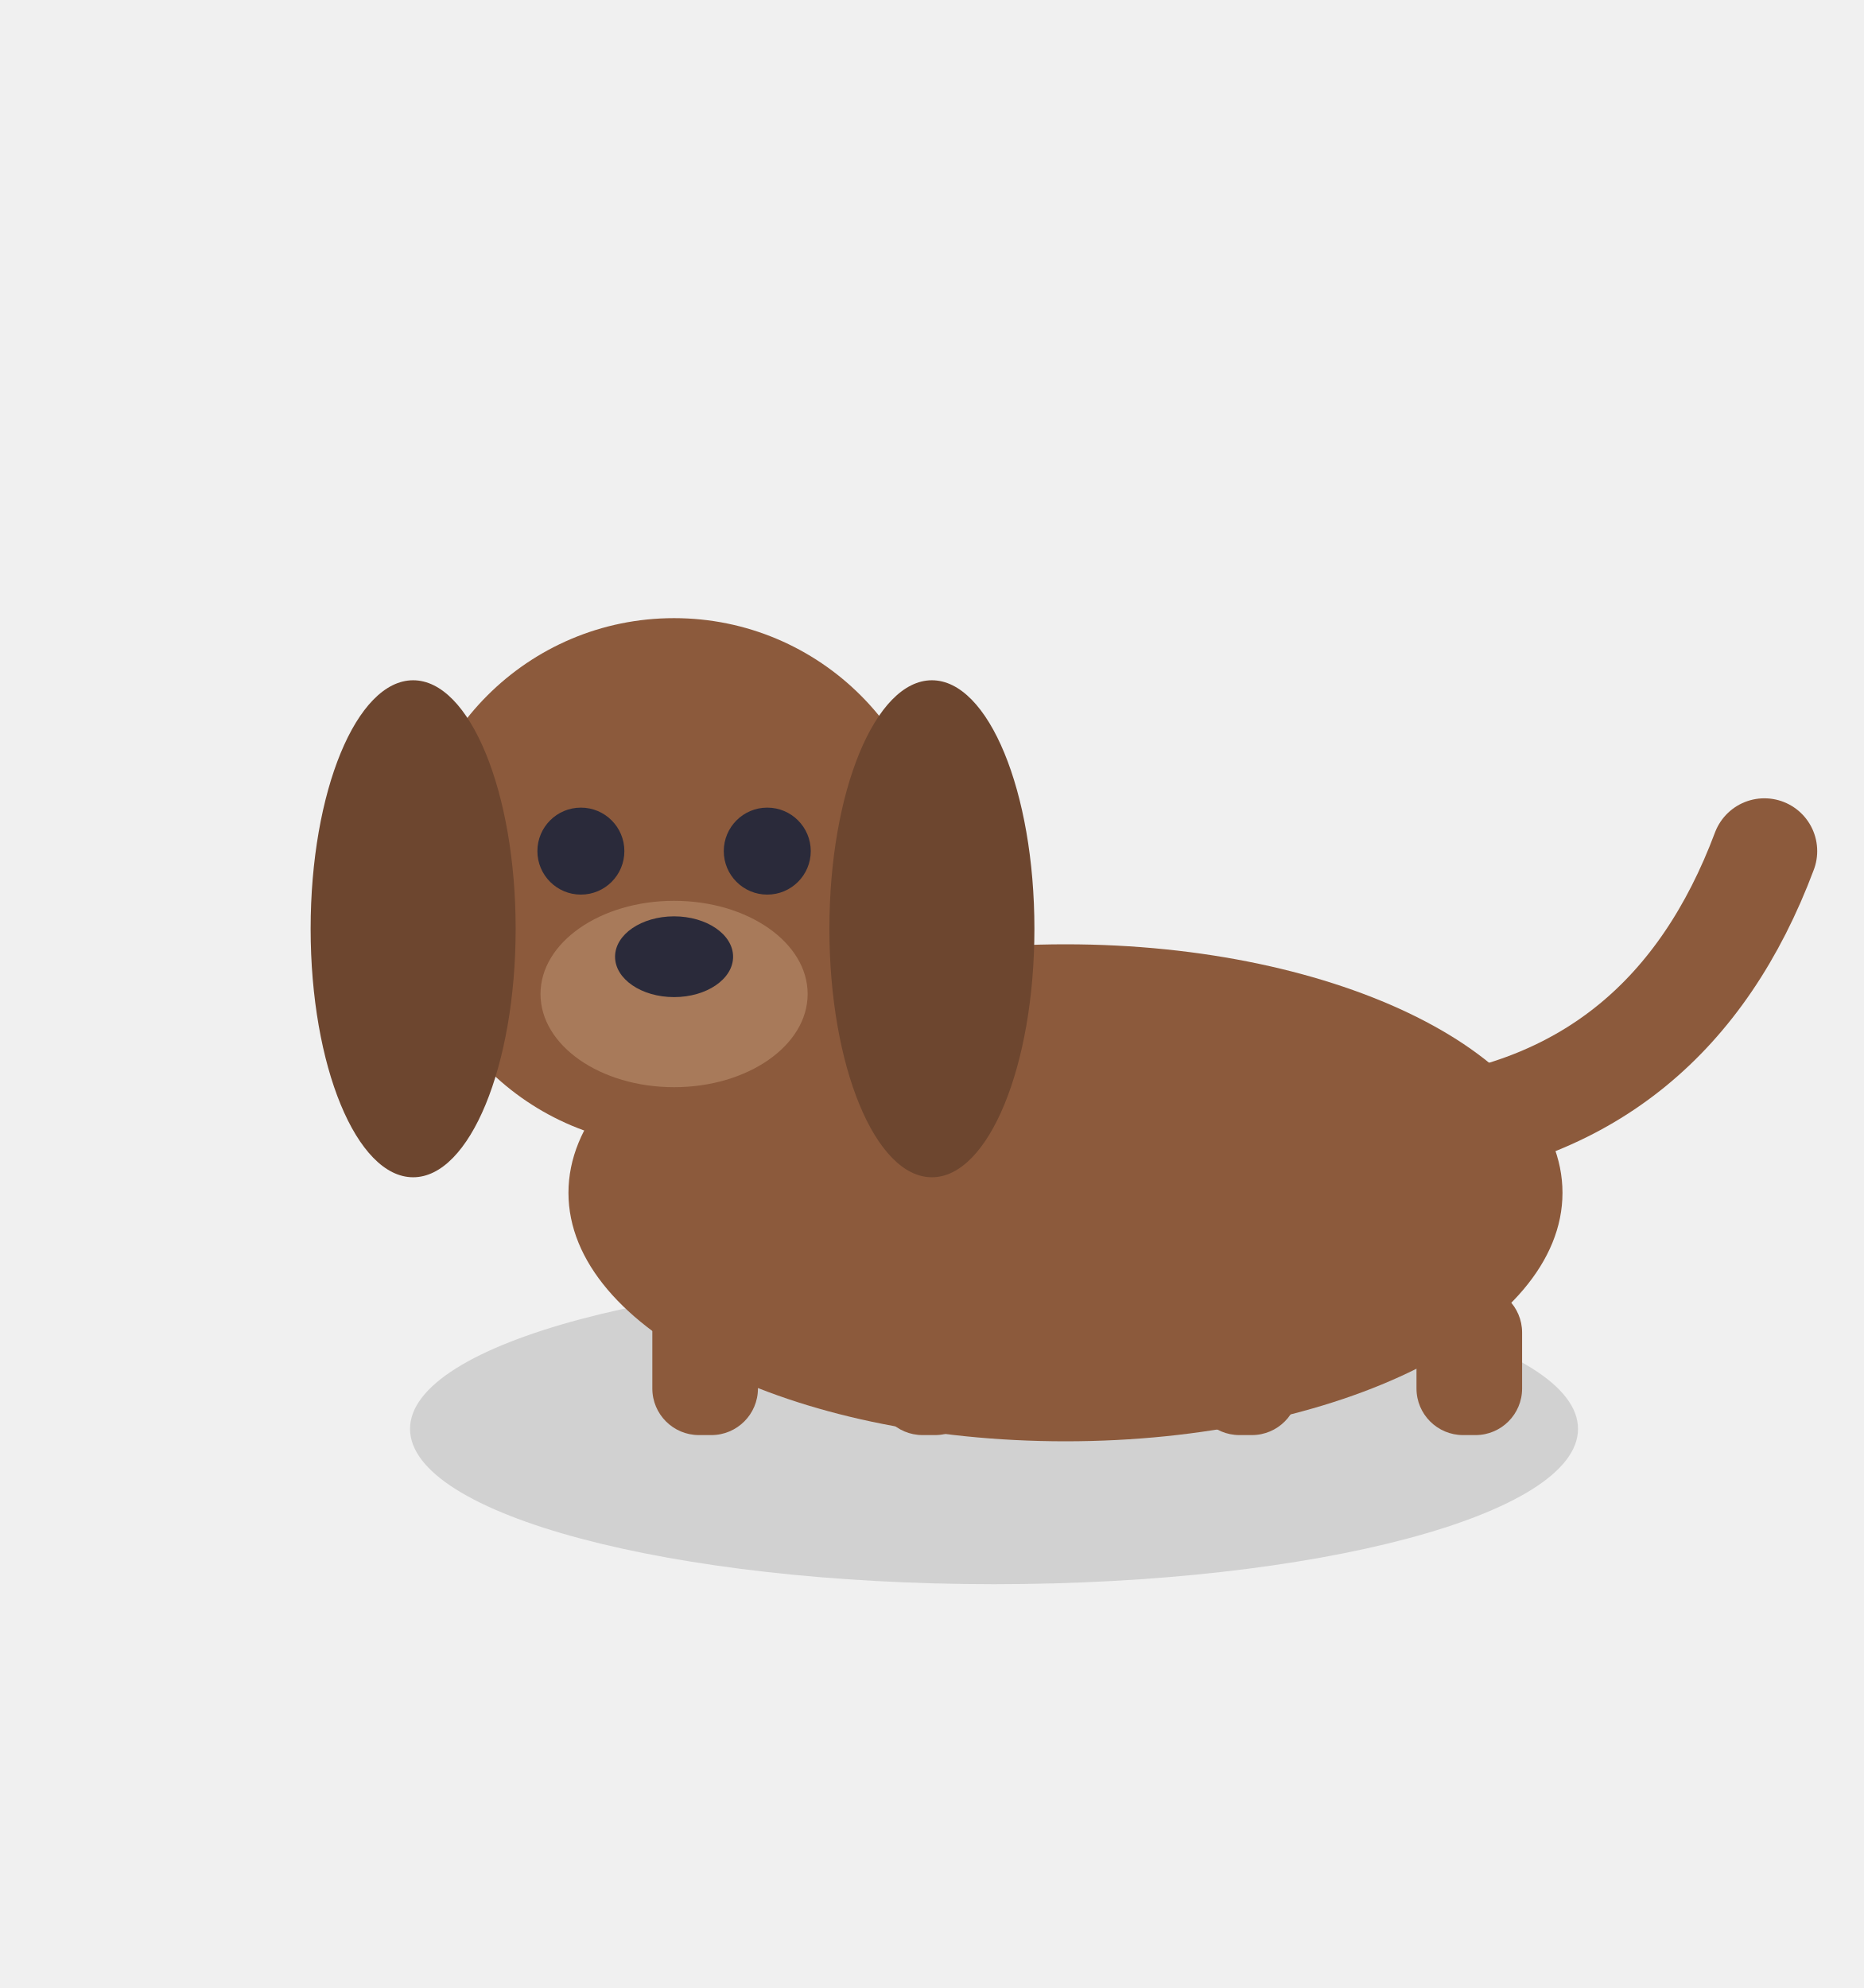
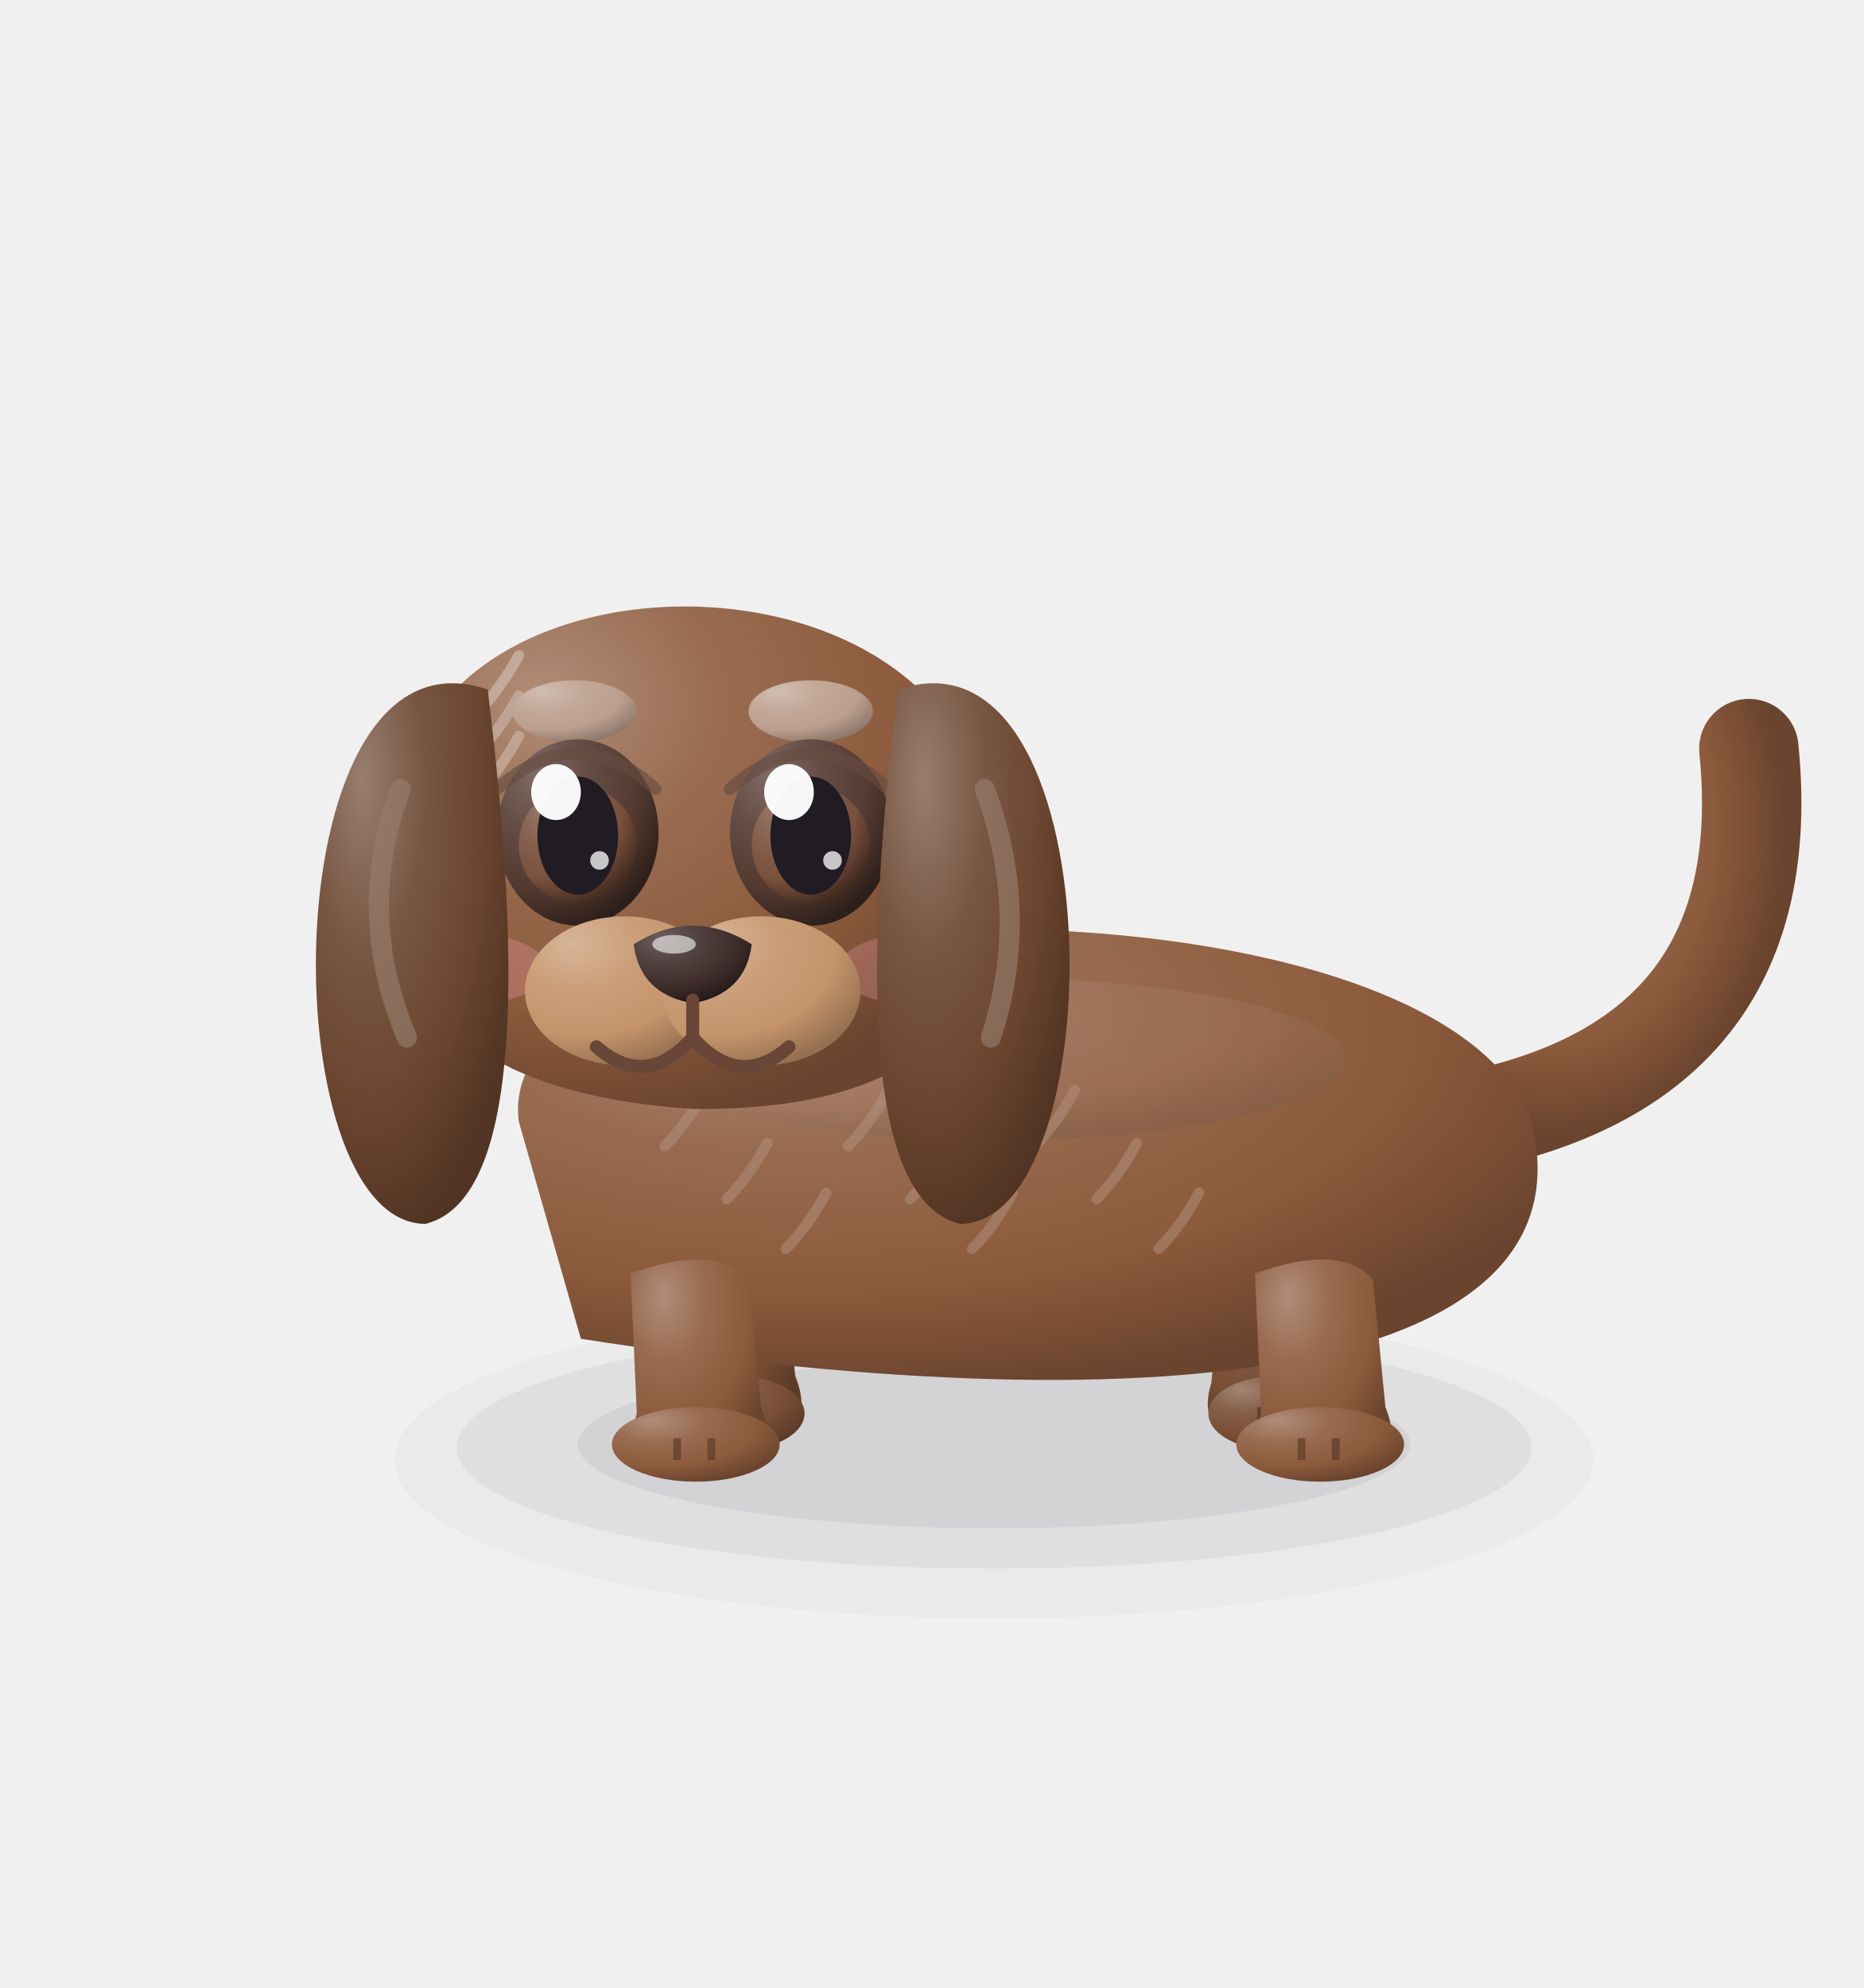
<svg xmlns="http://www.w3.org/2000/svg" viewBox="170 136 60 64" aria-hidden="true">
-   <ellipse cx="202" cy="182" rx="18.8" ry="5" fill="rgba(0,0,0,.13)" />
-   <path d="M215.8 172.4q8-1 11-9" stroke="#8C5A3C" stroke-width="3.4" fill="none" stroke-linecap="round" />
-   <rect x="191" y="177.4" width="3.4" height="4.8" rx="1.5" fill="#8C5A3C" />
-   <rect x="198.2" y="177.4" width="3.4" height="4.8" rx="1.5" fill="#8C5A3C" />
-   <rect x="208.4" y="177.4" width="3.4" height="4.8" rx="1.5" fill="#8C5A3C" />
-   <rect x="215.6" y="177.4" width="3.4" height="4.8" rx="1.5" fill="#8C5A3C" />
-   <ellipse cx="204.3" cy="174.4" rx="16" ry="8" fill="#8C5A3C" />
-   <circle cx="191.7" cy="164.4" r="8.5" fill="#8C5A3C" />
-   <ellipse cx="191.7" cy="168" rx="4.3" ry="3" fill="#A87A5A" />
-   <circle cx="188.7" cy="163.4" r="1.4" fill="#2a2a3a" />
-   <circle cx="194.7" cy="163.4" r="1.4" fill="#2a2a3a" />
-   <ellipse cx="191.7" cy="166.8" rx="1.9" ry="1.3" fill="#2a2a3a" />
-   <ellipse cx="183.3" cy="165.9" rx="3.3" ry="8" fill="#6d462f" />
-   <ellipse cx="200" cy="165.9" rx="3.3" ry="8" fill="#6d462f" />
+   <defs>
+     <radialGradient id="op7g0" cx="30%" cy="22%" r="82%" fx="24%" fy="18%">
+       <stop offset="0" stop-color="#b08d78" />
+       <stop offset=".36" stop-color="#986b50" />
+       <stop offset=".72" stop-color="#8C5A3C" />
+       <stop offset="1" stop-color="#6a442e" />
+     </radialGradient>
+     <radialGradient id="op7g1" cx="30%" cy="22%" r="82%" fx="24%" fy="18%">
+       <stop offset="0" stop-color="#987e6f" />
+       <stop offset=".36" stop-color="#795743" />
+       <stop offset=".72" stop-color="#6a442e" />
+       <stop offset="1" stop-color="#513423" />
+     </radialGradient>
+     <radialGradient id="op7g2" cx="30%" cy="22%" r="82%" fx="24%" fy="18%">
+       <stop offset="0" stop-color="#a28473" />
+       <stop offset=".36" stop-color="#865f48" />
+       <stop offset=".72" stop-color="#784d34" />
+       <stop offset="1" stop-color="#5b3b28" />
+     </radialGradient>
+     <radialGradient id="op7g3" cx="30%" cy="22%" r="82%" fx="24%" fy="18%">
+       <stop offset="0" stop-color="#bfa392" />
+       <stop offset=".36" stop-color="#ab8671" />
+       <stop offset=".72" stop-color="#a27961" />
+       <stop offset="1" stop-color="#7b5c4a" />
+     </radialGradient>
+     <radialGradient id="op7g4" cx="30%" cy="22%" r="82%" fx="24%" fy="18%">
+       <stop offset="0" stop-color="#d1bdb1" />
+       <stop offset=".36" stop-color="#c3a999" />
+       <stop offset=".72" stop-color="#bc9f8e" />
+       <stop offset="1" stop-color="#8f796c" />
+     </radialGradient>
+     <radialGradient id="op7g5" cx="30%" cy="22%" r="82%" fx="24%" fy="18%">
+       <stop offset="0" stop-color="#7f6b65" />
+       <stop offset=".36" stop-color="#654e46" />
+       <stop offset=".72" stop-color="#543a31" />
+       <stop offset="1" stop-color="#2d1f1a" />
+     </radialGradient>
+     <radialGradient id="op7g6" cx="30%" cy="22%" r="82%" fx="24%" fy="18%">
+       <stop offset="0" stop-color="#9b7c6c" />
+       <stop offset=".36" stop-color="#86624f" />
+       <stop offset=".72" stop-color="#79503b" />
+       <stop offset="1" stop-color="#412b20" />
+     </radialGradient>
+     <radialGradient id="op7g7" cx="30%" cy="22%" r="82%" fx="24%" fy="18%">
+       <stop offset="0" stop-color="#d7b599" />
+       <stop offset=".36" stop-color="#cb9f7a" />
+       <stop offset=".72" stop-color="#c5946b" />
+       <stop offset="1" stop-color="#967051" />
+     </radialGradient>
+     <radialGradient id="op7g8" cx="30%" cy="22%" r="82%" fx="24%" fy="18%">
+       <stop offset="0" stop-color="#6e615f" />
+       <stop offset=".36" stop-color="#51413f" />
+       <stop offset=".72" stop-color="#3e2c2a" />
+       <stop offset="1" stop-color="#211817" />
+     </radialGradient>
+   </defs>
+   <ellipse cx="202" cy="183" rx="19.3" ry="5.1" fill="#443348" opacity=".035" />
+   <ellipse cx="202" cy="182.6" rx="17.3" ry="3.9" fill="#443348" opacity=".06" />
+   <ellipse cx="202" cy="182.5" rx="13.4" ry="2.7" fill="#443348" opacity=".08" />
+   <path d="M217.3 172.1q10-2 9-12" fill="none" stroke="url(#op7g0)" stroke-width="3.2" stroke-linecap="round" />
+   <path d="M192 176q2.4 -1 3.2 .2l.4 4.1q.8 2-1.6 2h-1.3q-1.6-.2-1.1-1.8z" fill="url(#op7g2)" />
+   <ellipse cx="193.7" cy="181.5" rx="2.2" ry="1.2" fill="url(#op7g2)" />
+   <path d="M193.2 181.3v.7m1.1-.7v.7" fill="none" stroke="#503423" stroke-width=".25" opacity=".7" />
+   <path d="M209.4 176q2.4 -1 3.2 .2l.4 4.1q.8 2-1.6 2h-1.3q-1.6-.2-1.1-1.8z" fill="url(#op7g2)" />
+   <ellipse cx="211.1" cy="181.5" rx="2.2" ry="1.2" fill="url(#op7g2)" />
+   <path d="M210.6 181.3v.7m1.1-.7v.7" fill="none" stroke="#503423" stroke-width=".25" opacity=".7" />
+   <path d="M186.7 172.1C185.7 164.1 216.3 163.6 219.3 172.1C221.3 180.1 208 182.1 188.7 179.1Z" fill="url(#op7g0)" />
+   <ellipse cx="202" cy="170.1" rx="11.3" ry="2.6" fill="url(#op7g3)" opacity=".38" />
+   <path d="M190.3 177q2.8 -1 3.8 .2l.4 4.1q.8 2-1.6 2h-1.3q-1.6-.2-1.1-1.8z" fill="url(#op7g0)" />
+   <ellipse cx="192.4" cy="182.5" rx="2.7" ry="1.2" fill="url(#op7g0)" />
+   <path d="M191.8 182.3v.7m1.1-.7v.7" fill="none" stroke="#5e3c28" stroke-width=".25" opacity=".7" />
+   <path d="M210.4 177q2.8 -1 3.8 .2l.4 4.1q.8 2-1.6 2h-1.3q-1.6-.2-1.1-1.8z" fill="url(#op7g0)" />
+   <ellipse cx="212.5" cy="182.5" rx="2.7" ry="1.2" fill="url(#op7g0)" />
+   <path d="M211.9 182.3v.7m1.1-.7v.7" fill="none" stroke="#5e3c28" stroke-width=".25" opacity=".7" />
+   <path d="M192.7 171.1q-.6 1.1-1.3 1.8" fill="none" stroke="#b59582" stroke-width=".34" stroke-linecap="round" opacity=".48" />
+   <path d="M206.6 172.8q-.6 1.1-1.3 1.8" fill="none" stroke="#b59582" stroke-width=".34" stroke-linecap="round" opacity=".48" />
+   <path d="M202.6 174.4q-.6 1.1-1.3 1.8" fill="none" stroke="#b59582" stroke-width=".34" stroke-linecap="round" opacity=".48" />
+   <path d="M198.6 171.1q-.6 1.1-1.3 1.8" fill="none" stroke="#b59582" stroke-width=".34" stroke-linecap="round" opacity=".48" />
+   <path d="M194.7 172.8q-.6 1.1-1.3 1.8" fill="none" stroke="#b59582" stroke-width=".34" stroke-linecap="round" opacity=".48" />
+   <path d="M208.6 174.4q-.6 1.1-1.3 1.8" fill="none" stroke="#b59582" stroke-width=".34" stroke-linecap="round" opacity=".48" />
+   <path d="M204.6 171.1q-.6 1.1-1.3 1.8" fill="none" stroke="#b59582" stroke-width=".34" stroke-linecap="round" opacity=".48" />
+   <path d="M200.6 172.8q-.6 1.1-1.3 1.8" fill="none" stroke="#b59582" stroke-width=".34" stroke-linecap="round" opacity=".48" />
+   <path d="M196.6 174.4q-.6 1.1-1.3 1.8" fill="none" stroke="#b59582" stroke-width=".34" stroke-linecap="round" opacity=".48" />
+   <path d="M182.9 163.4C181.9 153 201.8 152.8 201.8 163.4Q202.8 171.8 192.3 171.7Q181.9 171 182.9 163.4Z" fill="url(#op7g0)" />
+   <path d="M186.7 157.1q-.6 1.1-1.3 1.8" fill="none" stroke="#c8b0a1" stroke-width=".34" stroke-linecap="round" opacity=".48" />
+   <path d="M186.7 158.4q-.6 1.1-1.3 1.8" fill="none" stroke="#c8b0a1" stroke-width=".34" stroke-linecap="round" opacity=".48" />
+   <path d="M186.7 159.7q-.6 1.1-1.3 1.8" fill="none" stroke="#c8b0a1" stroke-width=".34" stroke-linecap="round" opacity=".48" />
+   <path d="M186.7 157.1q-.6 1.1-1.3 1.8" fill="none" stroke="#c8b0a1" stroke-width=".34" stroke-linecap="round" opacity=".48" />
+   <path d="M186.7 158.4q-.6 1.1-1.3 1.8" fill="none" stroke="#c8b0a1" stroke-width=".34" stroke-linecap="round" opacity=".48" />
+   <path d="M186.7 159.7q-.6 1.1-1.3 1.8" fill="none" stroke="#c8b0a1" stroke-width=".34" stroke-linecap="round" opacity=".48" />
+   <path d="M186.7 157.1q-.6 1.1-1.3 1.8" fill="none" stroke="#c8b0a1" stroke-width=".34" stroke-linecap="round" opacity=".48" />
+   <ellipse cx="185.4" cy="167.2" rx="2.2" ry="1.1" fill="#ec99a4" opacity=".32" />
+   <ellipse cx="199.2" cy="167.2" rx="2.2" ry="1.1" fill="#ec99a4" opacity=".3" />
+   <ellipse cx="188.5" cy="158.9" rx="2" ry="1" fill="url(#op7g4)" />
+   <ellipse cx="196.1" cy="158.9" rx="2" ry="1" fill="url(#op7g4)" />
+   <ellipse cx="188.6" cy="162.8" rx="2.6" ry="3" fill="url(#op7g5)" />
+   <ellipse cx="188.6" cy="163.2" rx="1.9" ry="1.9" fill="url(#op7g6)" />
+   <ellipse cx="188.6" cy="162.9" rx="1.3" ry="1.9" fill="#211b23" />
+   <ellipse cx="187.9" cy="161.5" rx="0.8" ry="0.9" fill="#fff" opacity=".96" />
+   <circle cx="189.3" cy="163.7" r="0.3" fill="#fff" opacity=".75" />
+   <path d="M186 161.4q2.6 -2.3 5.1 0" fill="none" stroke="#654a40" stroke-width="0.4" stroke-linecap="round" opacity=".62" />
+   <ellipse cx="196.1" cy="162.8" rx="2.6" ry="3" fill="url(#op7g5)" />
+   <ellipse cx="196.1" cy="163.2" rx="1.9" ry="1.9" fill="url(#op7g6)" />
+   <ellipse cx="196.1" cy="162.9" rx="1.3" ry="1.9" fill="#211b23" />
+   <ellipse cx="195.4" cy="161.5" rx="0.8" ry="0.9" fill="#fff" opacity=".96" />
+   <circle cx="196.8" cy="163.7" r="0.3" fill="#fff" opacity=".75" />
+   <path d="M193.5 161.4q2.6 -2.3 5.1 0" fill="none" stroke="#654a40" stroke-width="0.4" stroke-linecap="round" opacity=".62" />
+   <ellipse cx="190.1" cy="167.9" rx="3.2" ry="2.4" fill="url(#op7g7)" />
+   <ellipse cx="194.5" cy="167.9" rx="3.2" ry="2.4" fill="url(#op7g7)" />
+   <path d="M190.4 166.4Q192.3 165.2 194.2 166.4Q194 168 192.3 168.3Q190.6 168 190.4 166.4Z" fill="url(#op7g8)" />
+   <ellipse cx="191.7" cy="166.4" rx="0.7" ry="0.3" fill="#fff" opacity=".58" />
+   <path d="M192.3 168.2v1.2m0 0q-1.5 1.7-3.1 .3m3.1-.3q1.5 1.7 3.1 .3" fill="none" stroke="#694638" stroke-width=".42" stroke-linecap="round" />
+   <path d="M185.7 158.2C178.7 155.8 178.7 175.4 183.7 175.4Q187.7 174.4 185.7 158.2Z" fill="url(#op7g1)" />
+   <path d="M182.9 161.4q-1.5 4 .2 8" fill="none" stroke="#977c6d" stroke-width=".65" stroke-linecap="round" opacity=".65" />
+   <path d="M198.9 158.2C205.9 155.8 205.9 175.4 200.9 175.4Q196.9 174.4 198.9 158.2Z" fill="url(#op7g1)" />
+   <path d="M201.7 161.4q1.5 4 .2 8" fill="none" stroke="#977c6d" stroke-width=".65" stroke-linecap="round" opacity=".65" />
</svg>
